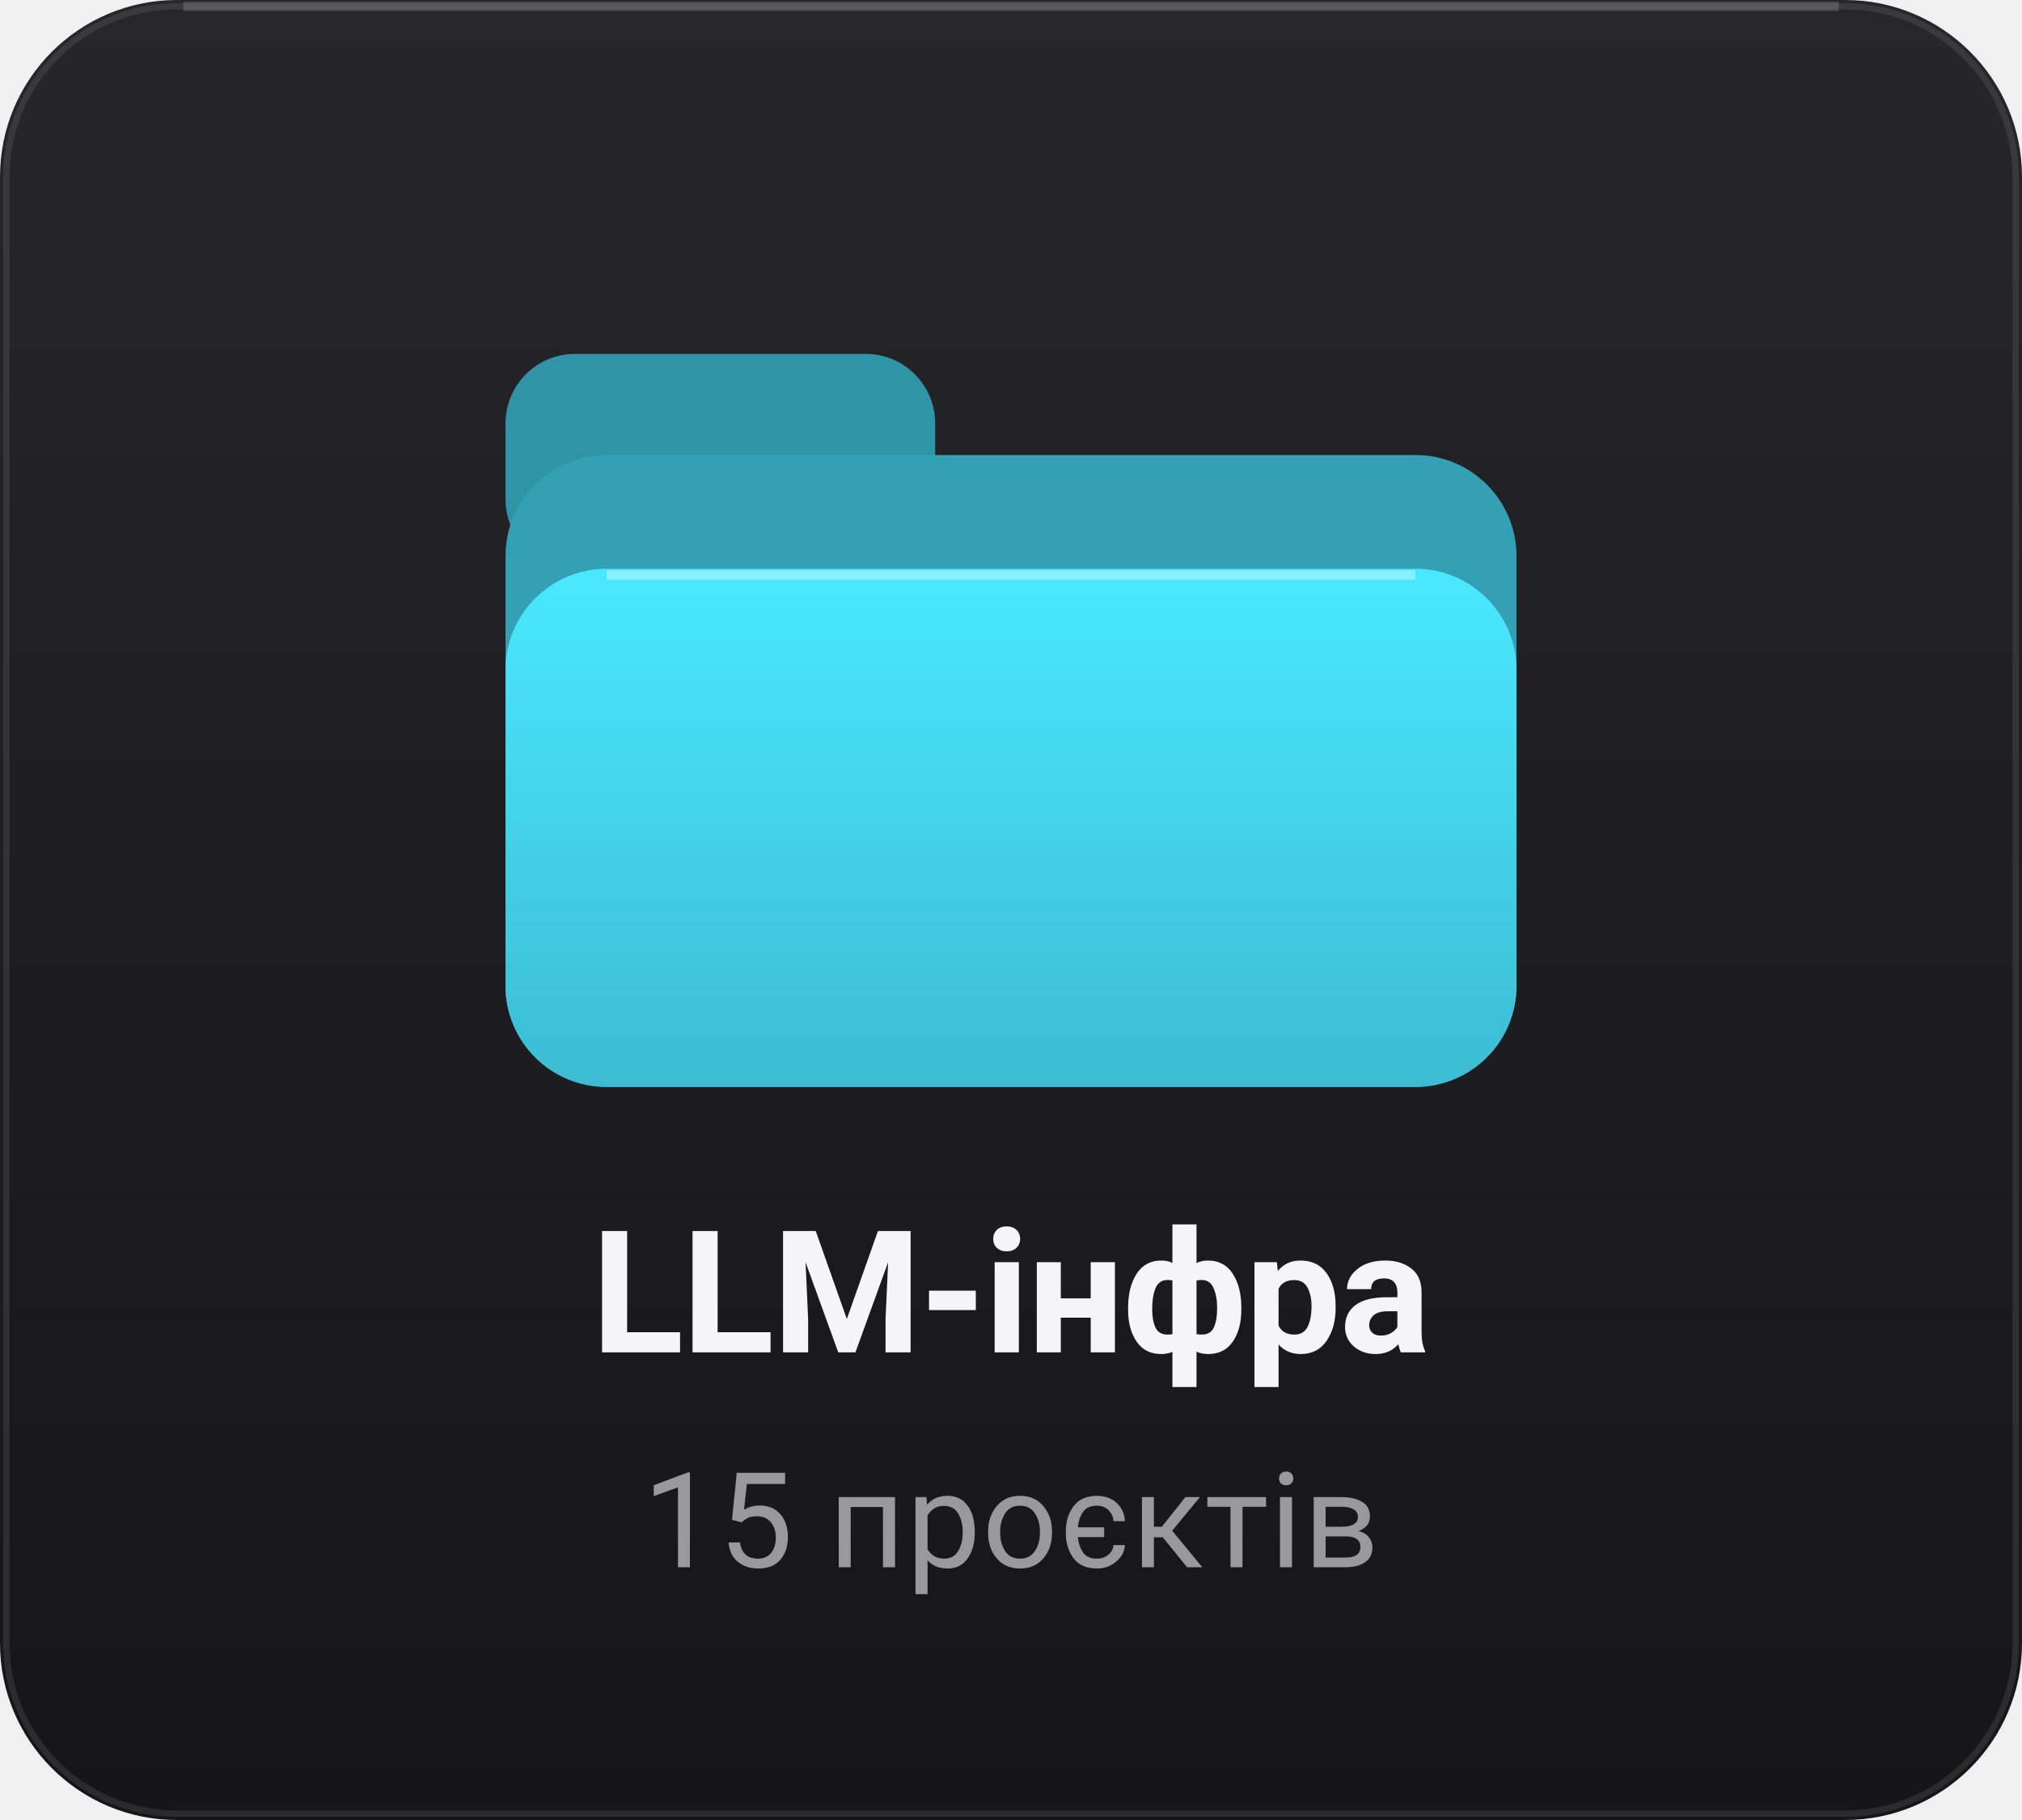
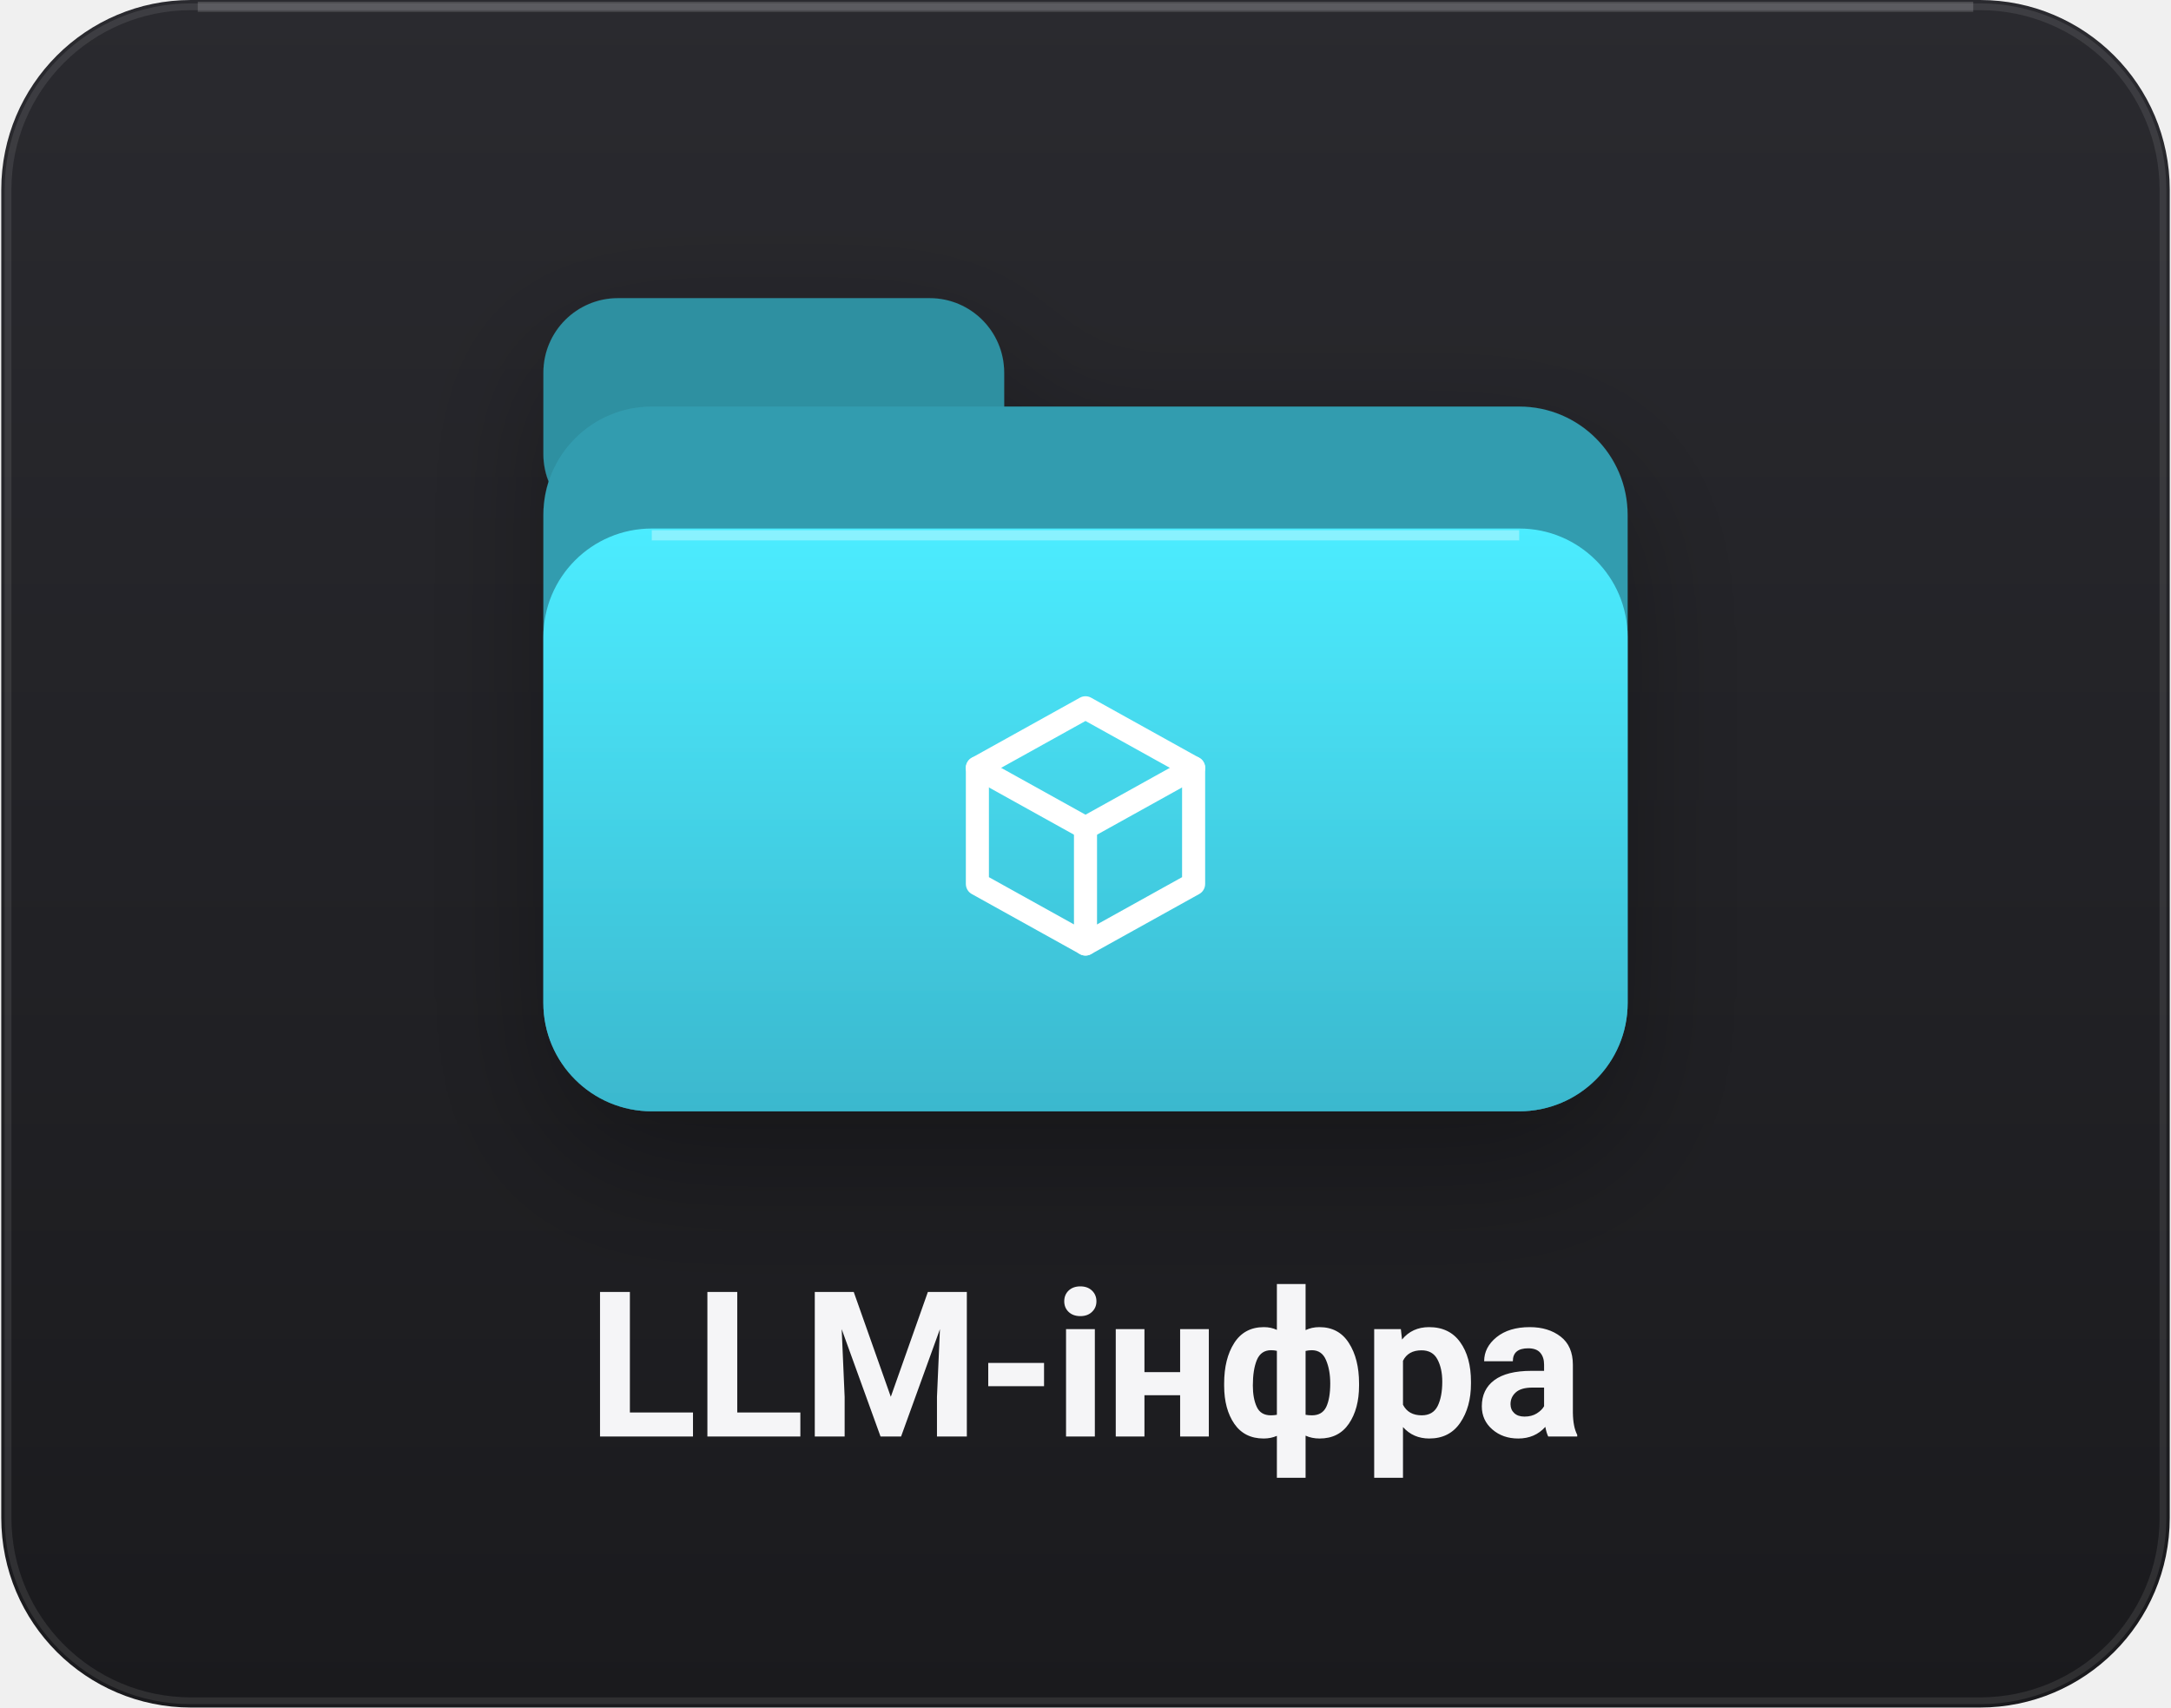
- <svg xmlns="http://www.w3.org/2000/svg" viewBox="0 0 320 288" width="240" height="216" role="img" aria-label="Тека «LLM-інфра», 15 проєктів">
+ <svg xmlns="http://www.w3.org/2000/svg" viewBox="0 0 320 252" width="164" height="129" role="img" aria-label="Тека «LLM-інфра»">
  <defs>
    <linearGradient id="tile" x1="0" y1="0" x2="0" y2="1">
-       <stop offset="0" stop-color="#26262b" />
-       <stop offset="1" stop-color="#161619" />
+       <stop offset="0" stop-color="#2a2a2f" />
+       <stop offset="1" stop-color="#1a1a1d" />
    </linearGradient>
    <linearGradient id="front" x1="0" y1="0" x2="0" y2="1">
-       <stop offset="0" stop-color="#4ae8ff" />
-       <stop offset="1" stop-color="#3cbcd3" />
+       <stop offset="0" stop-color="#4cecff" />
+       <stop offset="1" stop-color="#3bb8ce" />
    </linearGradient>
+     <filter id="shadow" x="-25%" y="-25%" width="150%" height="150%">
+       <feDropShadow dx="0" dy="8" stdDeviation="10" flood-color="#000000" flood-opacity="0.30" />
+     </filter>
  </defs>
-   <rect width="320" height="288" rx="28" fill="url(#tile)" />
-   <rect x="1" y="1" width="318" height="286" rx="27" fill="none" stroke="#ffffff" stroke-opacity="0.09" />
-   <path d="M29 1 H291" stroke="#ffffff" stroke-opacity="0.16" stroke-width="1.5" />
-   <g>
-     <rect x="80" y="56" width="68" height="34" rx="11" fill="#2f94a6" />
-     <rect x="80" y="72" width="160" height="100" rx="16" fill="#33a0b3" />
-     <rect x="80" y="90" width="160" height="82" rx="16" fill="url(#front)" />
-     <path d="M96 91 H224" stroke="#ffffff" stroke-opacity="0.34" stroke-width="1.5" />
+   <rect width="320" height="252" rx="28" fill="url(#tile)" />
+   <rect x="1" y="1" width="318" height="250" rx="27" fill="none" stroke="#ffffff" stroke-opacity="0.09" />
+   <path d="M29 1 H291" fill="none" stroke="#ffffff" stroke-opacity="0.16" stroke-width="1.5" />
+   <g filter="url(#shadow)">
+     <rect x="80" y="44" width="68" height="34" rx="11" fill="#2e90a1" />
+     <rect x="80" y="60" width="160" height="104" rx="16" fill="#329caf" />
+     <rect x="80" y="78" width="160" height="86" rx="16" fill="url(#front)" />
+     <path d="M96 79 H224" fill="none" stroke="#ffffff" stroke-opacity="0.34" stroke-width="1.5" />
  </g>
-   <text x="160" y="214" text-anchor="middle" fill="#f5f5f7" font-family="-apple-system, BlinkMacSystemFont, 'SF Pro Display', 'Segoe UI', Roboto, 'Helvetica Neue', Arial, sans-serif" font-size="27" font-weight="600" letter-spacing="-0.3">LLM-інфра</text>
-   <text x="160" y="248" text-anchor="middle" fill="#98989d" font-family="-apple-system, BlinkMacSystemFont, 'SF Pro Display', 'Segoe UI', Roboto, 'Helvetica Neue', Arial, sans-serif" font-size="21" letter-spacing="0.2">15 проєктів</text>
+   <g transform="translate(134.0 95.0) scale(1.1818)" fill="none" stroke="#ffffff" stroke-width="2.88" stroke-linecap="round" stroke-linejoin="round">
+     <path d="M22 8 L35.5 15.5 V30 L22 37.5 L8.5 30 V15.5 Z" />
+     <path d="M8.5 15.5 L22 23 L35.5 15.5" />
+     <path d="M22 23 V37.5" />
+   </g>
+   <text x="160" y="212" text-anchor="middle" fill="#f5f5f7" font-family="-apple-system, BlinkMacSystemFont, 'SF Pro Display', 'Segoe UI', Roboto, 'Helvetica Neue', Arial, sans-serif" font-size="30" font-weight="600" letter-spacing="-0.4">LLM-інфра</text>
</svg>
